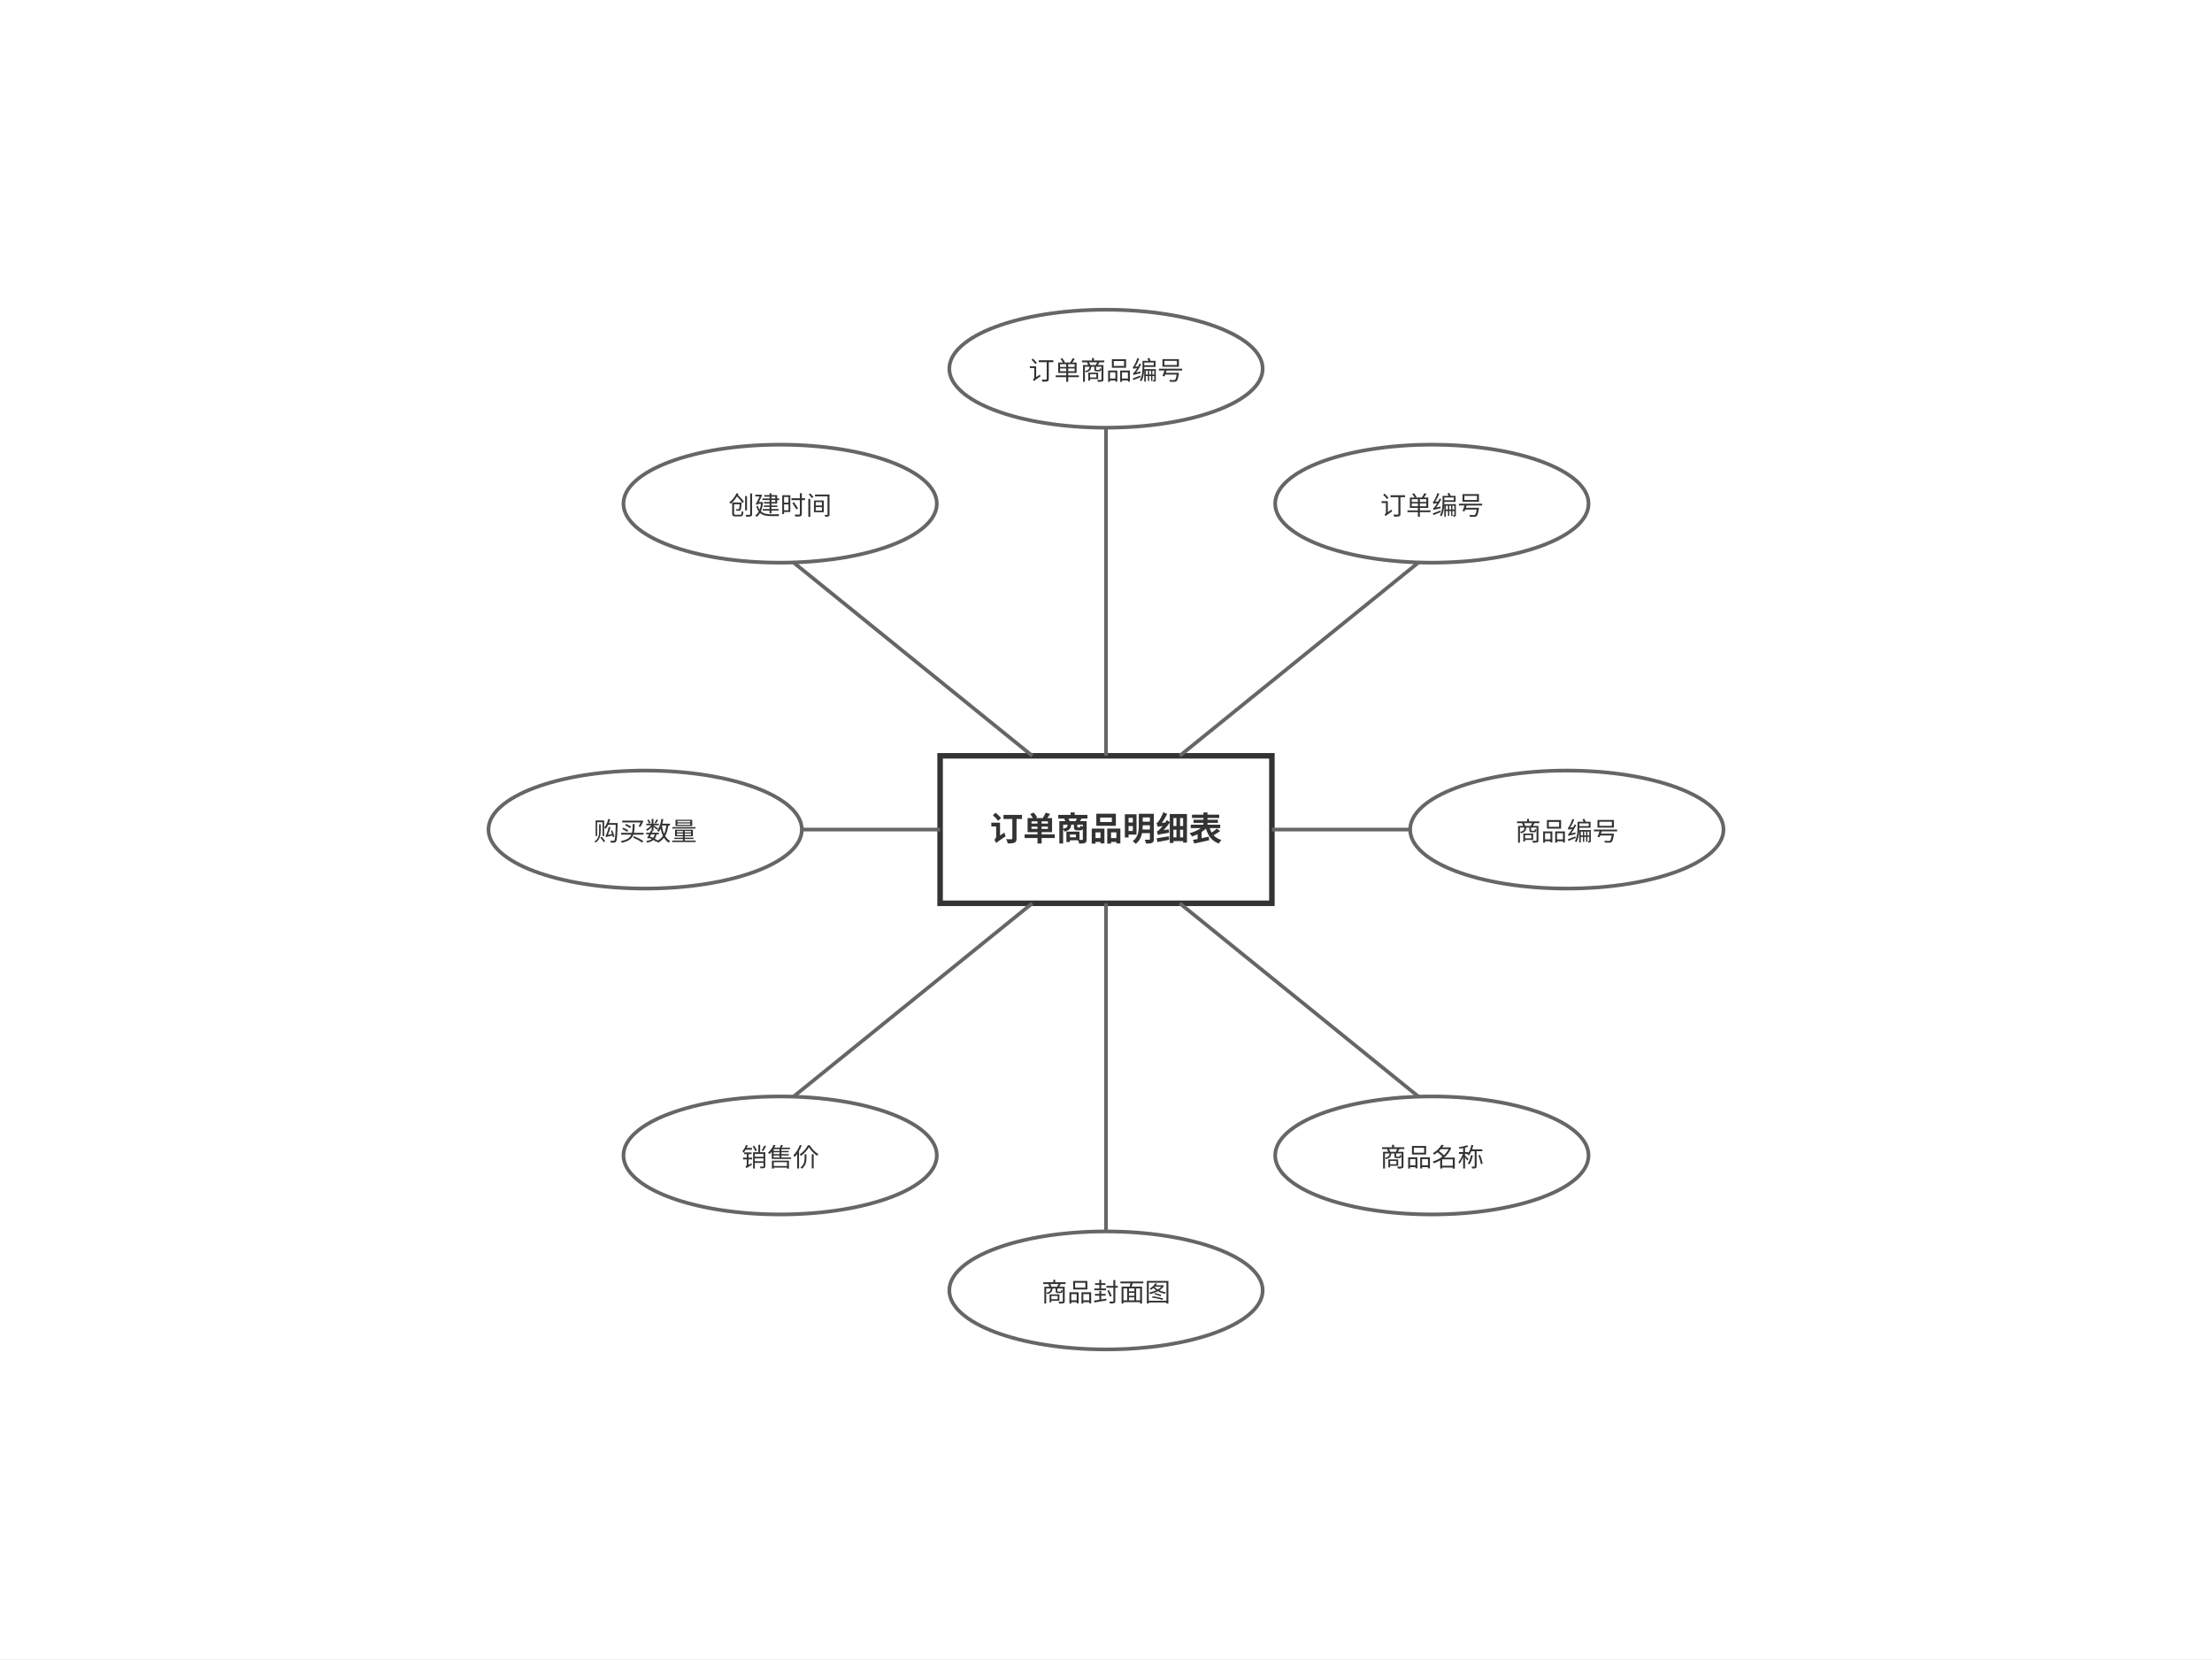
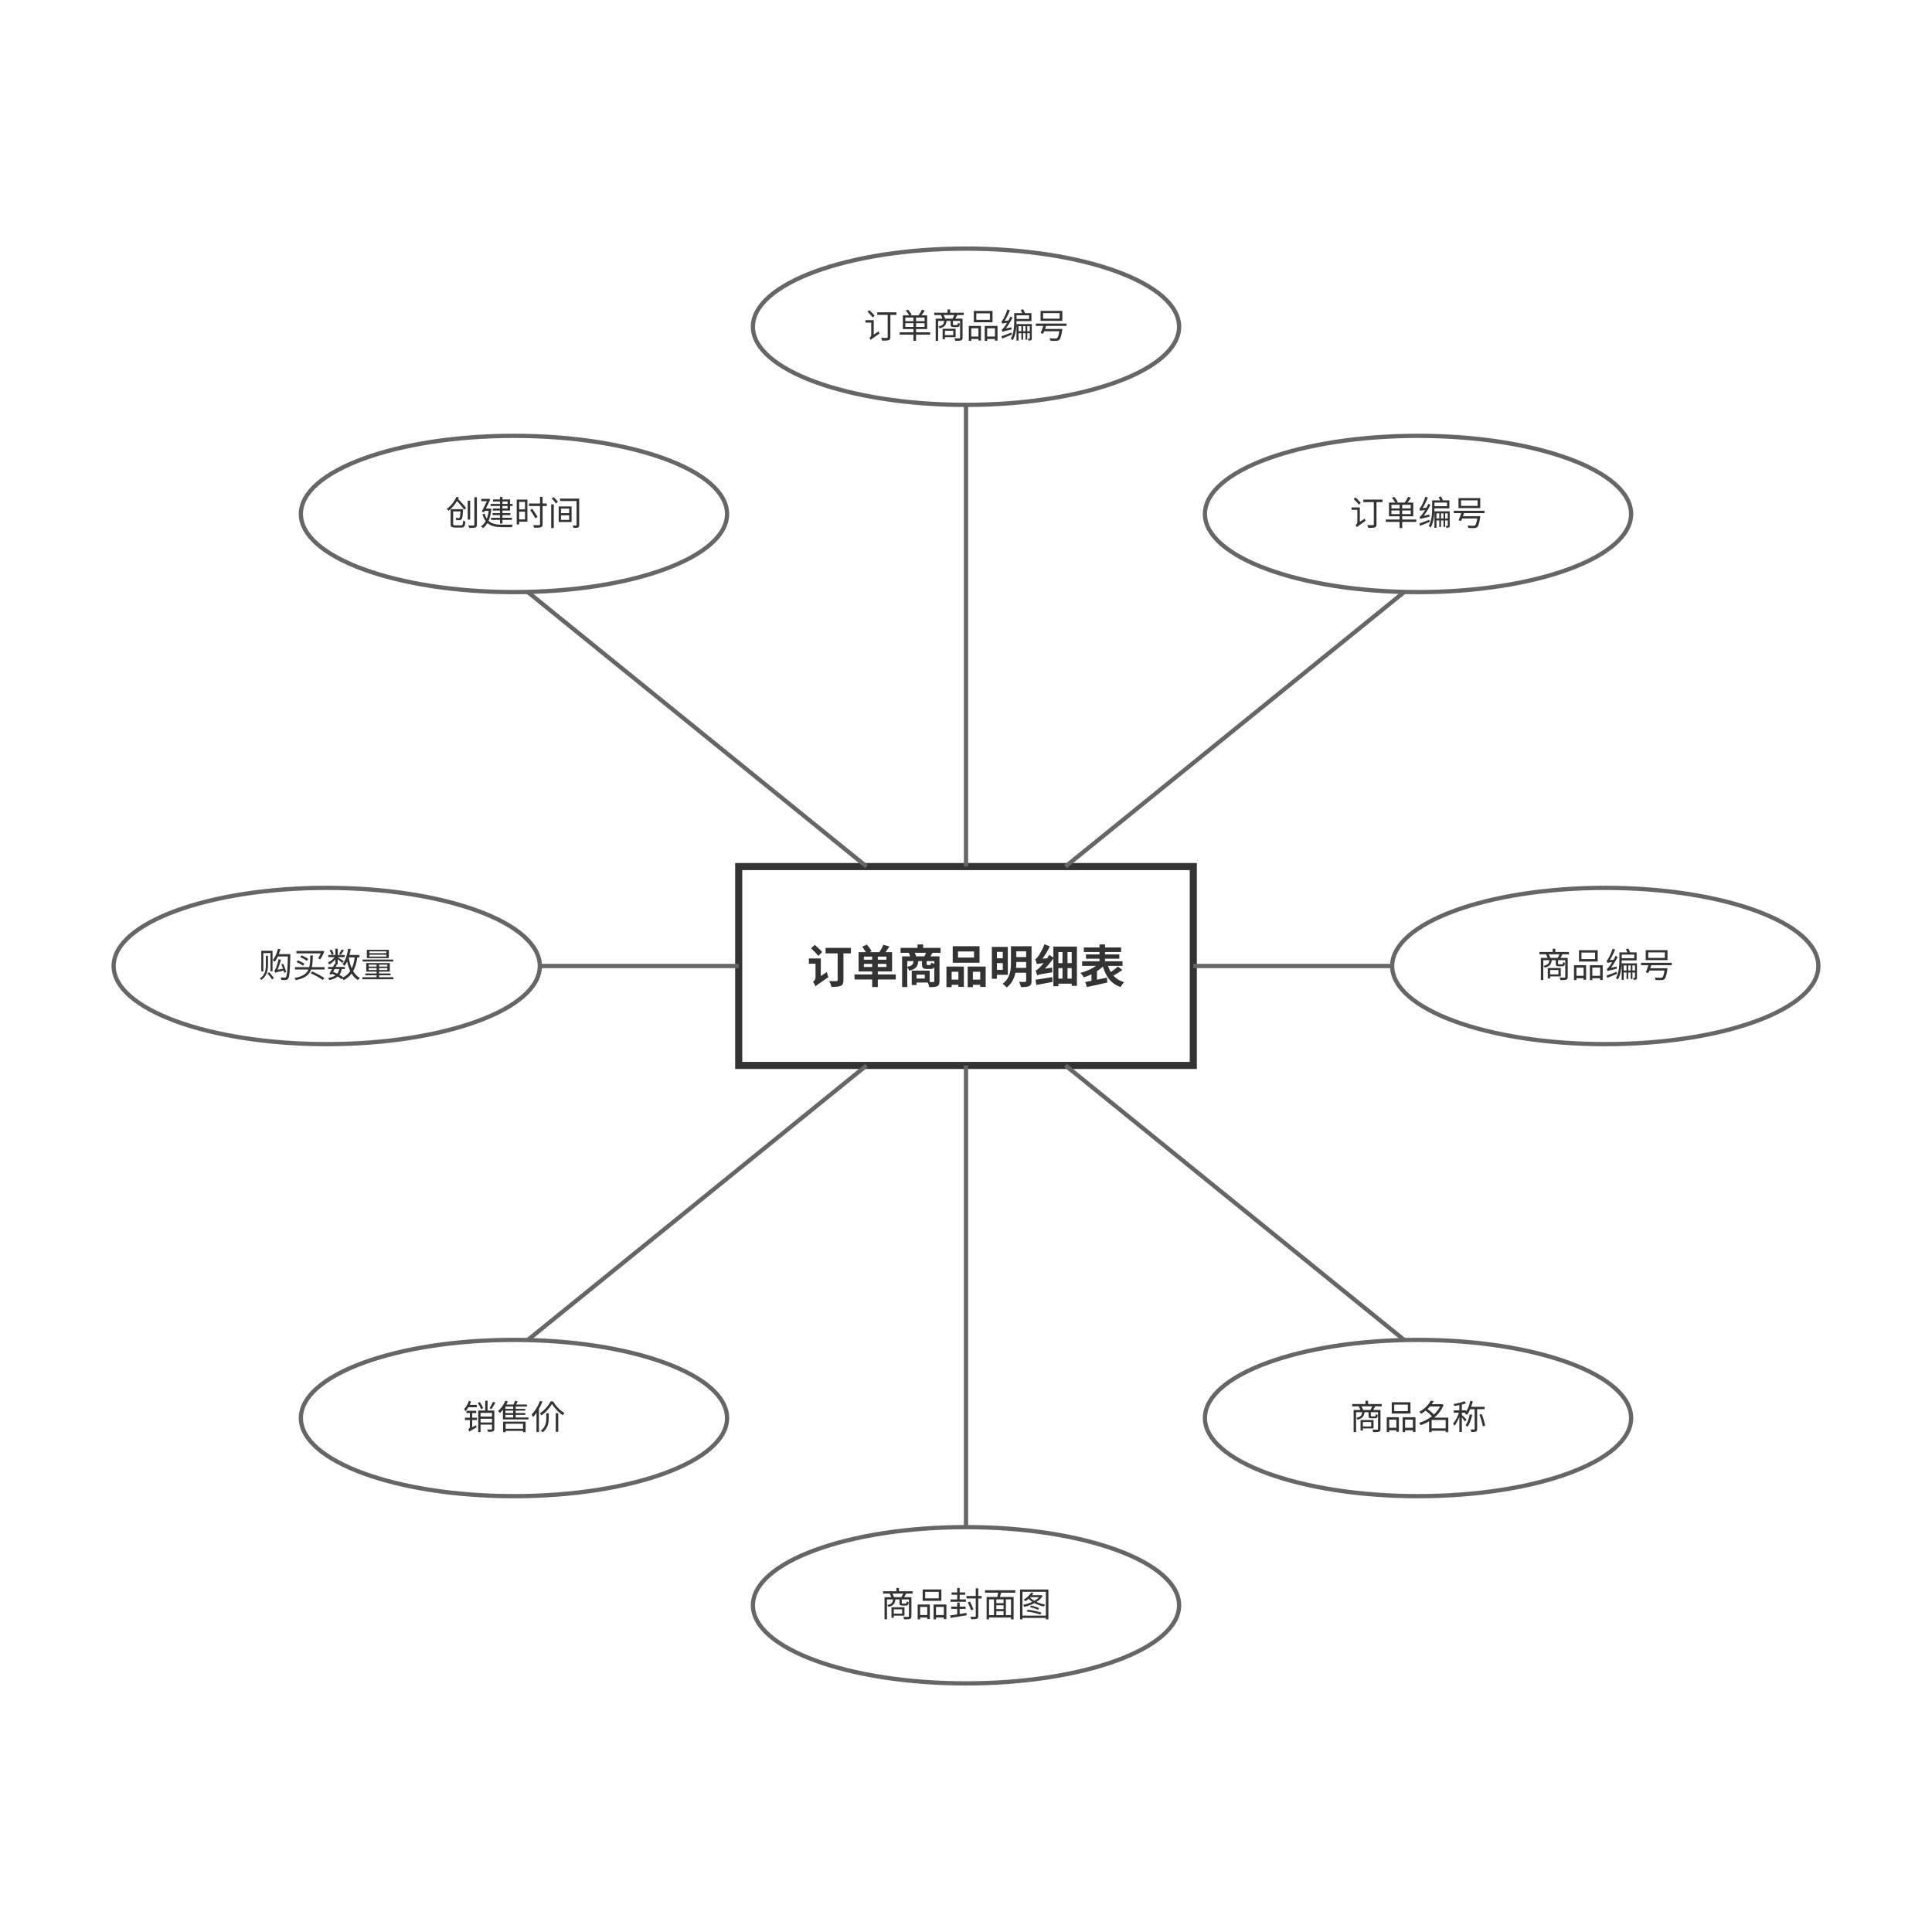
- <svg xmlns="http://www.w3.org/2000/svg" width="1200" height="900" viewBox="0 0 1200 900">
-   <rect width="1200" height="900" fill="#ffffff" />
-   <rect x="510.0" y="410.0" width="180" height="80" fill="#fff" stroke="#333" stroke-width="3" />
-   <text x="600.0" y="456.0" text-anchor="middle" font-family="Microsoft YaHei, SimHei, Arial" font-size="18" font-weight="bold" fill="#333">订单商品明细表</text>
-   <line x1="600.0" y1="410.0" x2="600.0" y2="168.0" stroke="#666" stroke-width="2" />
-   <ellipse cx="600.0" cy="200.0" rx="85" ry="32" fill="#fff" stroke="#666" stroke-width="2" />
-   <text x="600.0" y="206.0" text-anchor="middle" font-family="Microsoft YaHei, SimHei, Arial" font-size="14" fill="#333">订单商品编号</text>
-   <line x1="640.0" y1="410.0" x2="836.881" y2="250.596" stroke="#666" stroke-width="2" />
-   <ellipse cx="776.777" cy="273.223" rx="85" ry="32" fill="#fff" stroke="#666" stroke-width="2" />
-   <text x="776.777" y="279.223" text-anchor="middle" font-family="Microsoft YaHei, SimHei, Arial" font-size="14" fill="#333">订单编号</text>
-   <line x1="690.0" y1="450.0" x2="935.0" y2="450.0" stroke="#666" stroke-width="2" />
-   <ellipse cx="850.0" cy="450.0" rx="85" ry="32" fill="#fff" stroke="#666" stroke-width="2" />
-   <text x="850.0" y="456.0" text-anchor="middle" font-family="Microsoft YaHei, SimHei, Arial" font-size="14" fill="#333">商品编号</text>
-   <line x1="640.0" y1="490.0" x2="836.881" y2="649.404" stroke="#666" stroke-width="2" />
-   <ellipse cx="776.777" cy="626.777" rx="85" ry="32" fill="#fff" stroke="#666" stroke-width="2" />
-   <text x="776.777" y="632.777" text-anchor="middle" font-family="Microsoft YaHei, SimHei, Arial" font-size="14" fill="#333">商品名称</text>
-   <line x1="600.0" y1="490.0" x2="600.0" y2="732.0" stroke="#666" stroke-width="2" />
-   <ellipse cx="600.0" cy="700.0" rx="85" ry="32" fill="#fff" stroke="#666" stroke-width="2" />
-   <text x="600.0" y="706.0" text-anchor="middle" font-family="Microsoft YaHei, SimHei, Arial" font-size="14" fill="#333">商品封面图</text>
-   <line x1="560.0" y1="490.0" x2="363.119" y2="649.404" stroke="#666" stroke-width="2" />
-   <ellipse cx="423.223" cy="626.777" rx="85" ry="32" fill="#fff" stroke="#666" stroke-width="2" />
-   <text x="423.223" y="632.777" text-anchor="middle" font-family="Microsoft YaHei, SimHei, Arial" font-size="14" fill="#333">销售价</text>
-   <line x1="510.0" y1="450.0" x2="265.0" y2="450" stroke="#666" stroke-width="2" />
-   <ellipse cx="350.0" cy="450" rx="85" ry="32" fill="#fff" stroke="#666" stroke-width="2" />
-   <text x="350.0" y="456" text-anchor="middle" font-family="Microsoft YaHei, SimHei, Arial" font-size="14" fill="#333">购买数量</text>
-   <line x1="560.0" y1="410.0" x2="363.119" y2="250.596" stroke="#666" stroke-width="2" />
-   <ellipse cx="423.223" cy="273.223" rx="85" ry="32" fill="#fff" stroke="#666" stroke-width="2" />
-   <text x="423.223" y="279.223" text-anchor="middle" font-family="Microsoft YaHei, SimHei, Arial" font-size="14" fill="#333">创建时间</text>
+ <svg xmlns="http://www.w3.org/2000/svg" width="1360" height="1360" viewBox="0 0 1360 1360">
+   <rect width="1360" height="1360" fill="#ffffff" />
+   <rect x="520.0" y="610.0" width="320" height="140" fill="#fff" stroke="#333" stroke-width="5" />
+   <text x="680.0" y="692.0" text-anchor="middle" font-family="Microsoft YaHei, SimHei, Arial" font-size="32" font-weight="bold" fill="#333">订单商品明细表</text>
+   <line x1="680.0" y1="610.0" x2="680.0" y2="175.0" stroke="#666" stroke-width="3" />
+   <ellipse cx="680.0" cy="230.0" rx="150" ry="55" fill="#fff" stroke="#666" stroke-width="3" />
+   <text x="680.0" y="238.0" text-anchor="middle" font-family="Microsoft YaHei, SimHei, Arial" font-size="24" fill="#333">订单商品编号</text>
+   <line x1="750.0" y1="610.0" x2="1104.264" y2="322.911" stroke="#666" stroke-width="3" />
+   <ellipse cx="998.198" cy="361.802" rx="150" ry="55" fill="#fff" stroke="#666" stroke-width="3" />
+   <text x="998.198" y="369.802" text-anchor="middle" font-family="Microsoft YaHei, SimHei, Arial" font-size="24" fill="#333">订单编号</text>
+   <line x1="840.0" y1="680.0" x2="1280.0" y2="680.0" stroke="#666" stroke-width="3" />
+   <ellipse cx="1130.0" cy="680.0" rx="150" ry="55" fill="#fff" stroke="#666" stroke-width="3" />
+   <text x="1130.0" y="688.0" text-anchor="middle" font-family="Microsoft YaHei, SimHei, Arial" font-size="24" fill="#333">商品编号</text>
+   <line x1="750.0" y1="750.0" x2="1104.264" y2="1037.089" stroke="#666" stroke-width="3" />
+   <ellipse cx="998.198" cy="998.198" rx="150" ry="55" fill="#fff" stroke="#666" stroke-width="3" />
+   <text x="998.198" y="1006.198" text-anchor="middle" font-family="Microsoft YaHei, SimHei, Arial" font-size="24" fill="#333">商品名称</text>
+   <line x1="680.0" y1="750.0" x2="680.0" y2="1185.0" stroke="#666" stroke-width="3" />
+   <ellipse cx="680.0" cy="1130.0" rx="150" ry="55" fill="#fff" stroke="#666" stroke-width="3" />
+   <text x="680.0" y="1138.0" text-anchor="middle" font-family="Microsoft YaHei, SimHei, Arial" font-size="24" fill="#333">商品封面图</text>
+   <line x1="610.0" y1="750.0" x2="255.736" y2="1037.089" stroke="#666" stroke-width="3" />
+   <ellipse cx="361.802" cy="998.198" rx="150" ry="55" fill="#fff" stroke="#666" stroke-width="3" />
+   <text x="361.802" y="1006.198" text-anchor="middle" font-family="Microsoft YaHei, SimHei, Arial" font-size="24" fill="#333">销售价</text>
+   <line x1="520.0" y1="680.0" x2="80.0" y2="680.0" stroke="#666" stroke-width="3" />
+   <ellipse cx="230.0" cy="680.0" rx="150" ry="55" fill="#fff" stroke="#666" stroke-width="3" />
+   <text x="230.0" y="688.0" text-anchor="middle" font-family="Microsoft YaHei, SimHei, Arial" font-size="24" fill="#333">购买数量</text>
+   <line x1="610.0" y1="610.0" x2="255.736" y2="322.911" stroke="#666" stroke-width="3" />
+   <ellipse cx="361.802" cy="361.802" rx="150" ry="55" fill="#fff" stroke="#666" stroke-width="3" />
+   <text x="361.802" y="369.802" text-anchor="middle" font-family="Microsoft YaHei, SimHei, Arial" font-size="24" fill="#333">创建时间</text>
</svg>
